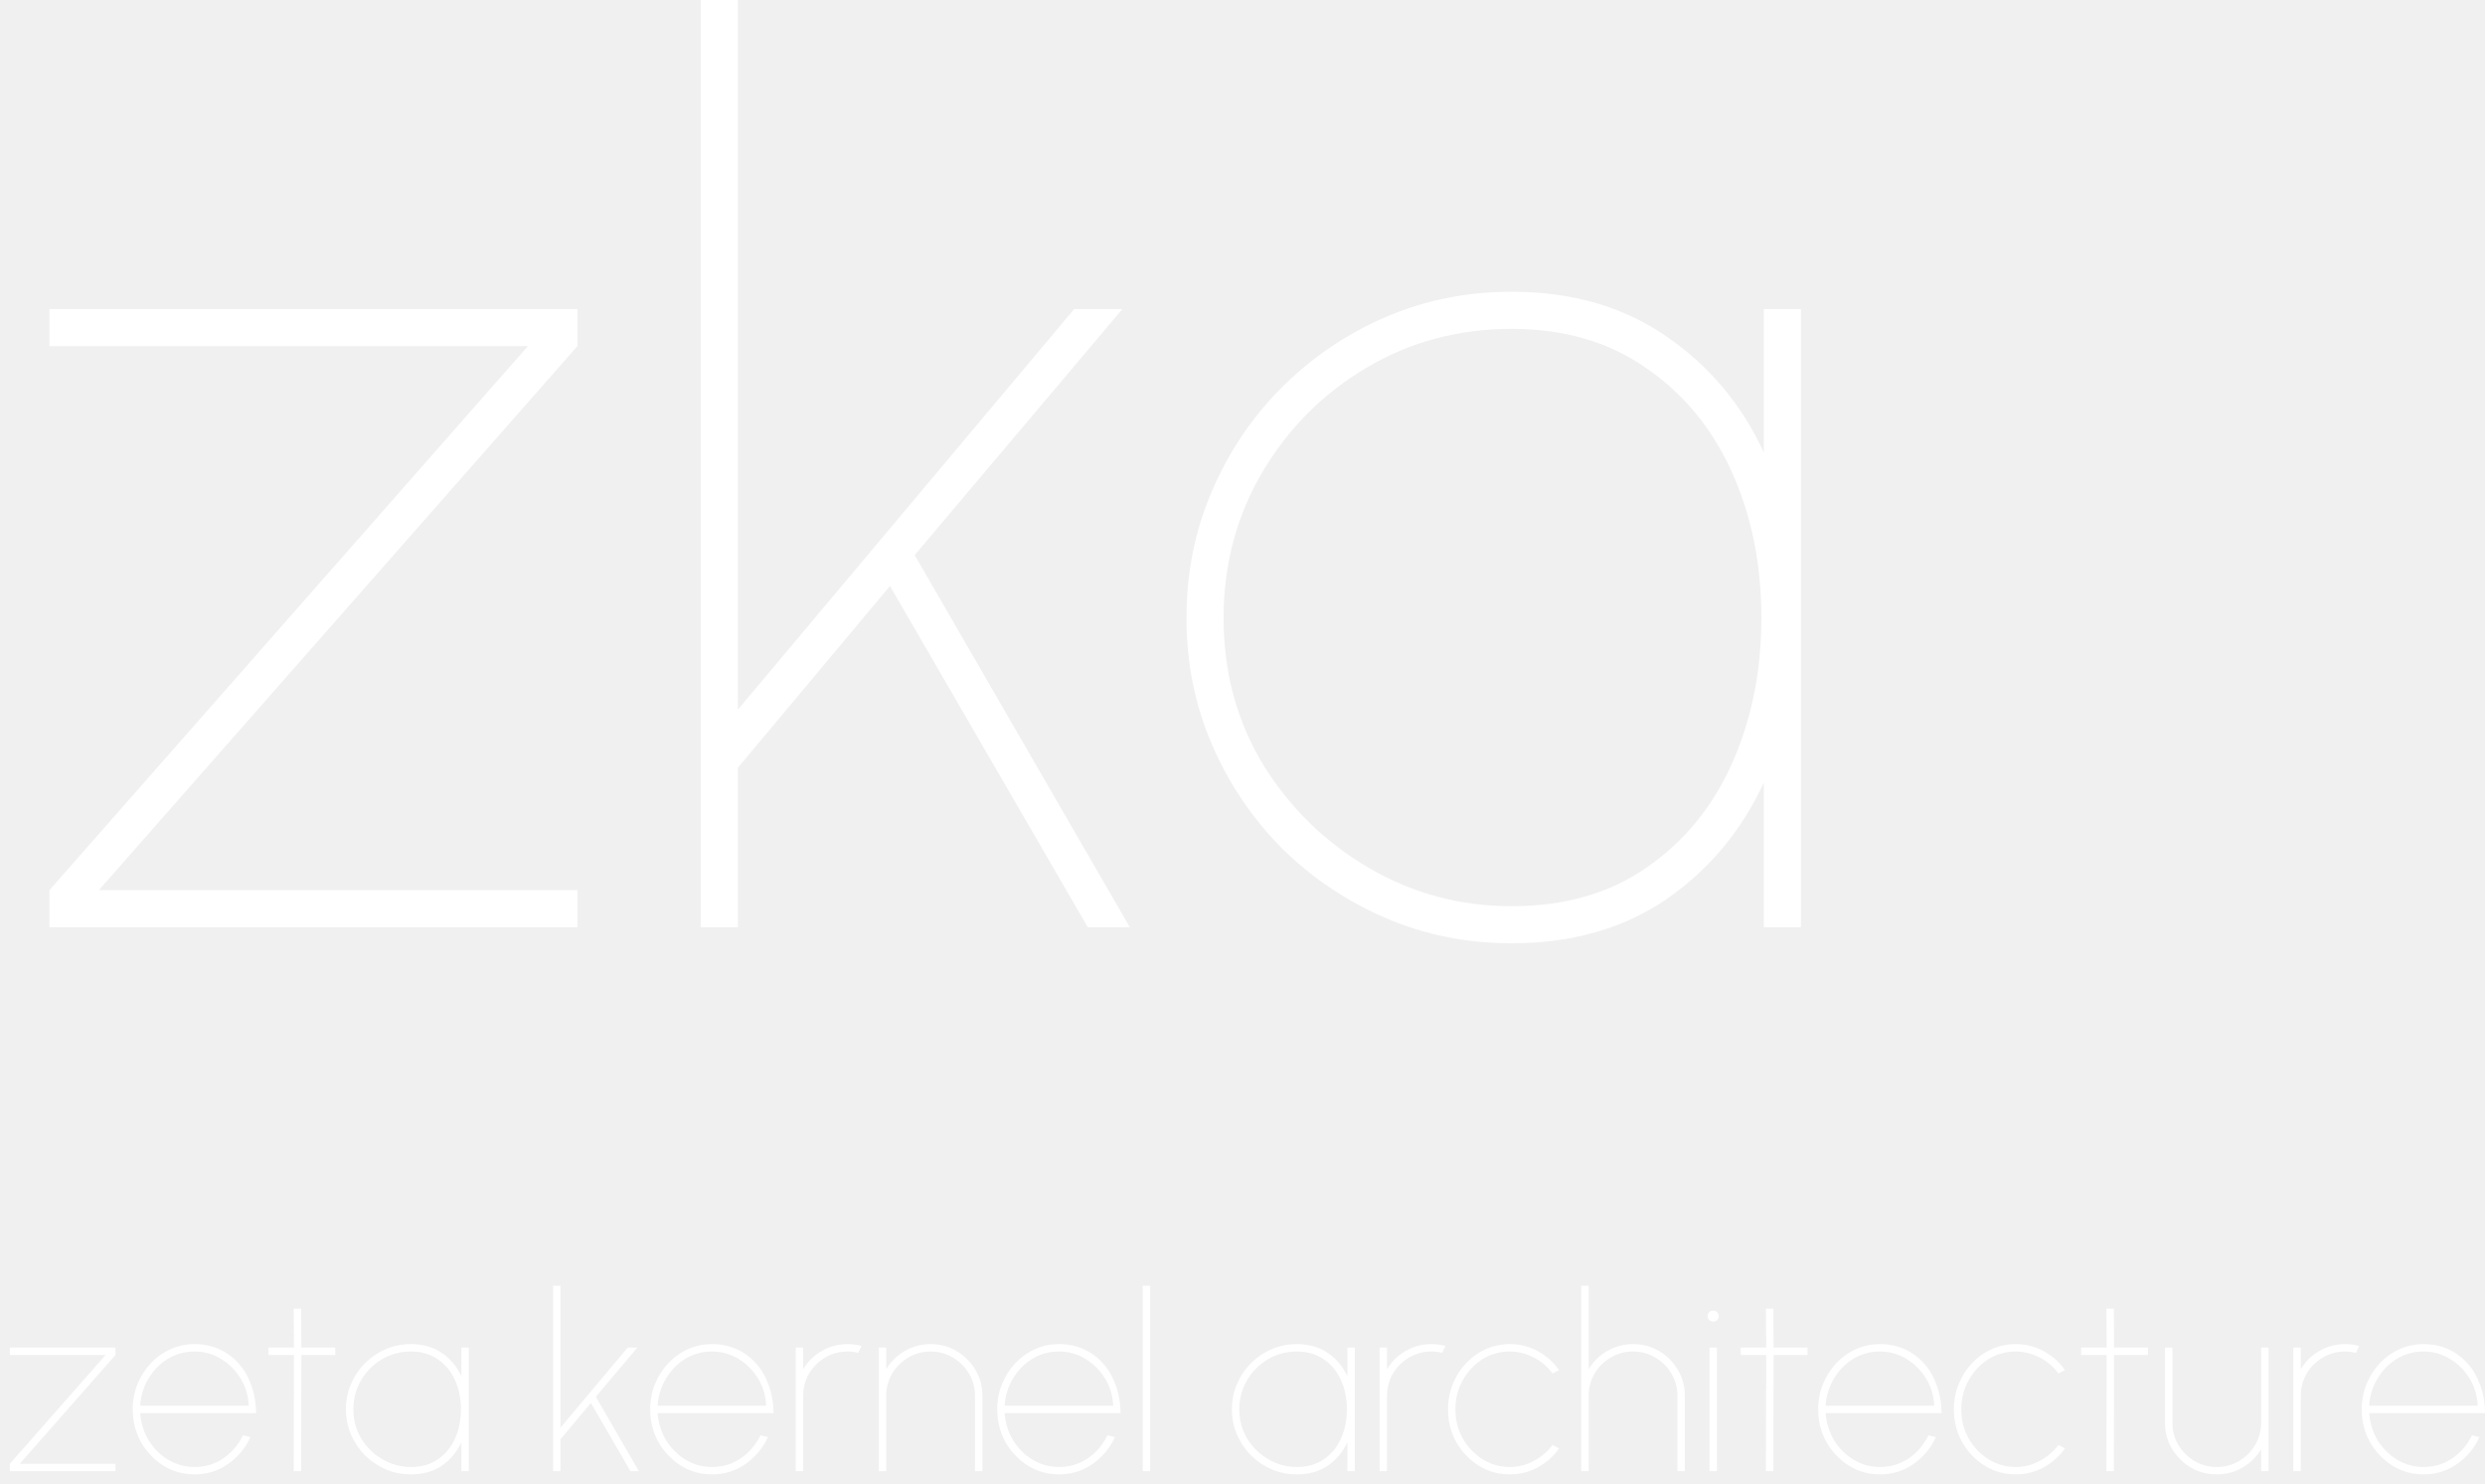
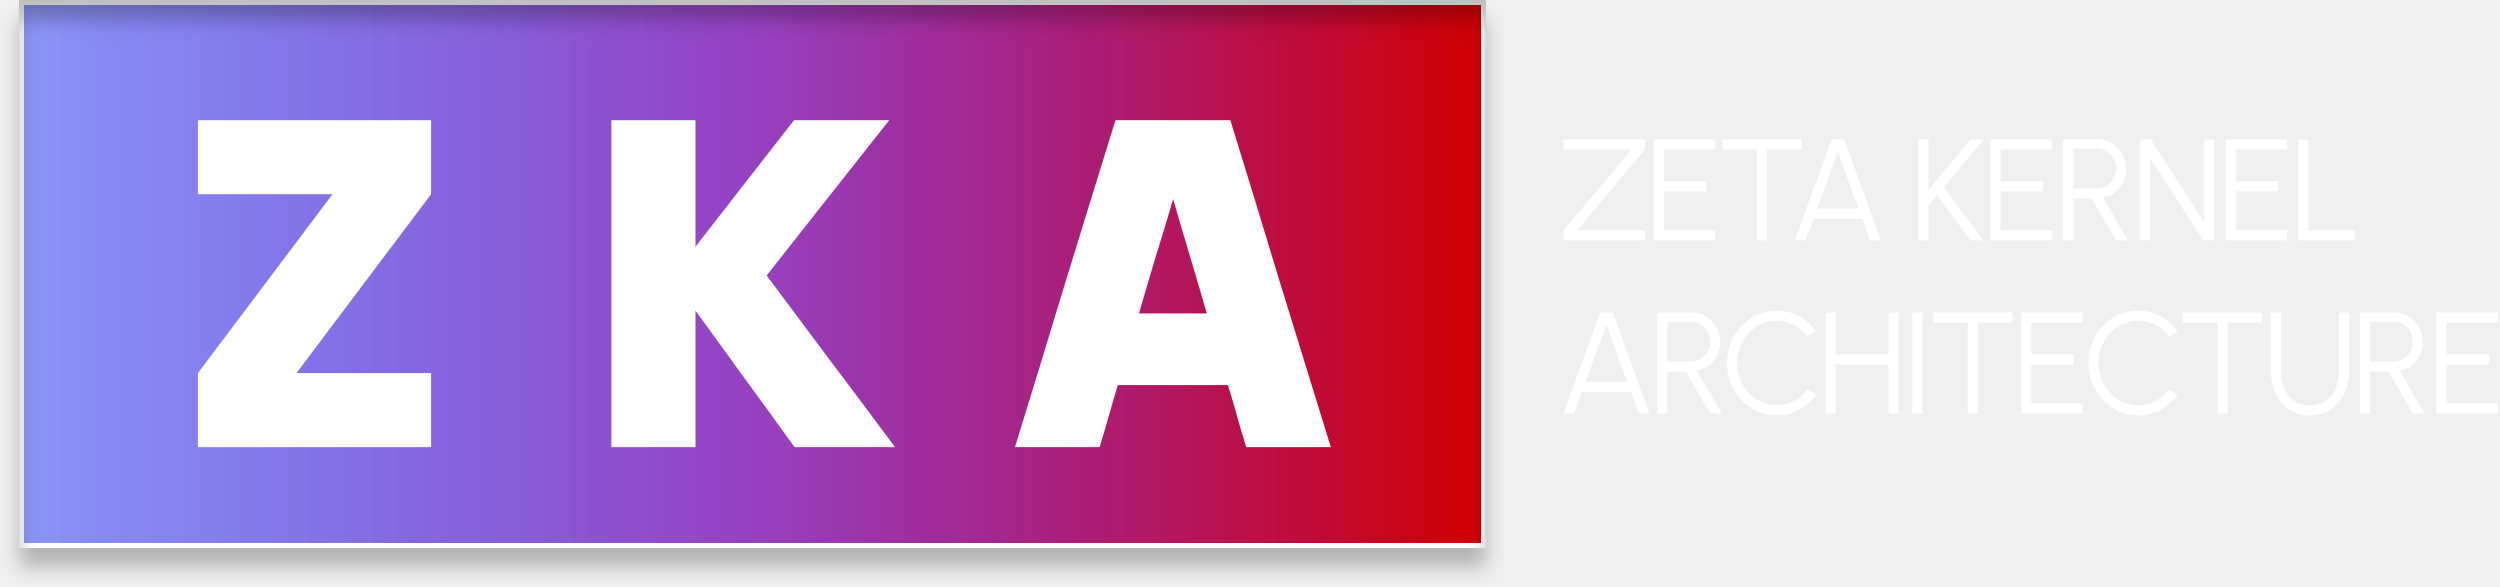
- <svg xmlns="http://www.w3.org/2000/svg" width="201" height="120" viewBox="0 0 201 120" fill="none">
-   <path d="M46.7 28L8 72L46.7 72V75L4 75V72L42.7 28L4 28L4 25L46.7 25V28ZM91.384 75H87.984L71.984 47.4L59.684 62.1V75H56.684L56.684 -5.96046e-06H59.684L59.684 57.4L86.884 25H90.784L73.984 44.9L91.384 75ZM142.669 25H145.669L145.669 75H142.669L142.669 63.3C140.869 67.2 138.235 70.35 134.769 72.75C131.302 75.117 127.135 76.3 122.269 76.3C118.635 76.3 115.235 75.617 112.069 74.25C108.902 72.883 106.102 71 103.669 68.6C101.269 66.167 99.385 63.367 98.019 60.2C96.652 57.033 95.969 53.633 95.969 50C95.969 46.333 96.652 42.917 98.019 39.75C99.385 36.55 101.269 33.75 103.669 31.35C106.102 28.917 108.902 27.017 112.069 25.65C115.235 24.283 118.635 23.6 122.269 23.6C127.135 23.6 131.302 24.8 134.769 27.2C138.235 29.567 140.869 32.7 142.669 36.6V25ZM122.269 73.3C126.569 73.3 130.219 72.25 133.219 70.15C136.252 68.05 138.552 65.233 140.119 61.7C141.685 58.167 142.469 54.267 142.469 50C142.469 45.633 141.669 41.683 140.069 38.15C138.469 34.617 136.152 31.817 133.119 29.75C130.119 27.65 126.502 26.6 122.269 26.6C117.969 26.6 114.052 27.65 110.519 29.75C106.985 31.85 104.169 34.683 102.069 38.25C100.002 41.783 98.969 45.7 98.969 50C98.969 54.367 100.035 58.317 102.169 61.85C104.335 65.35 107.185 68.133 110.719 70.2C114.252 72.267 118.102 73.3 122.269 73.3Z" fill="white" />
-   <path d="M9.34 109.6L1.6 118.4H9.34V119H0.8L0.8 118.4L8.54 109.6H0.8L0.8 109H9.34V109.6ZM15.737 119.26C14.817 119.26 13.977 119.023 13.217 118.55C12.463 118.077 11.86 117.443 11.407 116.65C10.96 115.85 10.737 114.967 10.737 114C10.737 113.267 10.867 112.583 11.127 111.95C11.387 111.31 11.743 110.75 12.197 110.27C12.657 109.783 13.19 109.403 13.797 109.13C14.403 108.857 15.05 108.72 15.737 108.72C16.45 108.72 17.107 108.853 17.707 109.12C18.307 109.387 18.83 109.767 19.277 110.26C19.723 110.753 20.07 111.343 20.317 112.03C20.57 112.71 20.703 113.467 20.717 114.3H11.337C11.403 115.133 11.64 115.88 12.047 116.54C12.46 117.193 12.987 117.71 13.627 118.09C14.267 118.47 14.97 118.66 15.737 118.66C16.59 118.66 17.357 118.433 18.037 117.98C18.717 117.527 19.257 116.9 19.657 116.1L20.257 116.24C19.857 117.127 19.253 117.853 18.447 118.42C17.64 118.98 16.737 119.26 15.737 119.26ZM11.337 113.7H20.117C20.09 112.92 19.877 112.197 19.477 111.53C19.077 110.863 18.55 110.33 17.897 109.93C17.243 109.523 16.523 109.32 15.737 109.32C14.943 109.32 14.223 109.517 13.577 109.91C12.937 110.303 12.417 110.833 12.017 111.5C11.617 112.16 11.39 112.893 11.337 113.7ZM27.116 109.6H24.376L24.356 119H23.756L23.776 109.6H21.716V109H23.776L23.756 105.86H24.356L24.376 109H27.116V109.6ZM37.323 109H37.923V119H37.323V116.66C36.963 117.44 36.436 118.07 35.743 118.55C35.05 119.023 34.216 119.26 33.243 119.26C32.516 119.26 31.836 119.123 31.203 118.85C30.57 118.577 30.009 118.2 29.523 117.72C29.043 117.233 28.666 116.673 28.393 116.04C28.119 115.407 27.983 114.727 27.983 114C27.983 113.267 28.119 112.583 28.393 111.95C28.666 111.31 29.043 110.75 29.523 110.27C30.009 109.783 30.57 109.403 31.203 109.13C31.836 108.857 32.516 108.72 33.243 108.72C34.216 108.72 35.05 108.96 35.743 109.44C36.436 109.913 36.963 110.54 37.323 111.32V109ZM33.243 118.66C34.103 118.66 34.833 118.45 35.433 118.03C36.039 117.61 36.499 117.047 36.813 116.34C37.126 115.633 37.283 114.853 37.283 114C37.283 113.127 37.123 112.337 36.803 111.63C36.483 110.923 36.02 110.363 35.413 109.95C34.813 109.53 34.09 109.32 33.243 109.32C32.383 109.32 31.599 109.53 30.893 109.95C30.186 110.37 29.623 110.937 29.203 111.65C28.79 112.357 28.583 113.14 28.583 114C28.583 114.873 28.796 115.663 29.223 116.37C29.656 117.07 30.226 117.627 30.933 118.04C31.64 118.453 32.41 118.66 33.243 118.66ZM51.675 119H50.995L47.795 113.48L45.335 116.42V119H44.735V104H45.335V115.48L50.775 109H51.555L48.195 112.98L51.675 119ZM57.592 119.26C56.672 119.26 55.832 119.023 55.072 118.55C54.319 118.077 53.715 117.443 53.262 116.65C52.816 115.85 52.592 114.967 52.592 114C52.592 113.267 52.722 112.583 52.982 111.95C53.242 111.31 53.599 110.75 54.052 110.27C54.512 109.783 55.045 109.403 55.652 109.13C56.259 108.857 56.906 108.72 57.592 108.72C58.306 108.72 58.962 108.853 59.562 109.12C60.162 109.387 60.685 109.767 61.132 110.26C61.579 110.753 61.925 111.343 62.172 112.03C62.425 112.71 62.559 113.467 62.572 114.3H53.192C53.259 115.133 53.495 115.88 53.902 116.54C54.316 117.193 54.842 117.71 55.482 118.09C56.122 118.47 56.825 118.66 57.592 118.66C58.446 118.66 59.212 118.433 59.892 117.98C60.572 117.527 61.112 116.9 61.512 116.1L62.112 116.24C61.712 117.127 61.109 117.853 60.302 118.42C59.495 118.98 58.592 119.26 57.592 119.26ZM53.192 113.7H61.972C61.946 112.92 61.732 112.197 61.332 111.53C60.932 110.863 60.406 110.33 59.752 109.93C59.099 109.523 58.379 109.32 57.592 109.32C56.799 109.32 56.079 109.517 55.432 109.91C54.792 110.303 54.272 110.833 53.872 111.5C53.472 112.16 53.245 112.893 53.192 113.7ZM64.364 119V109H64.964V110.75C65.331 110.137 65.831 109.647 66.464 109.28C67.097 108.907 67.794 108.72 68.554 108.72C68.947 108.72 69.324 108.77 69.684 108.87L69.424 109.43C69.131 109.357 68.841 109.32 68.554 109.32C67.894 109.32 67.291 109.483 66.744 109.81C66.204 110.13 65.771 110.56 65.444 111.1C65.124 111.64 64.964 112.243 64.964 112.91V119H64.364ZM79.463 112.91V119H78.863V112.91C78.863 112.243 78.7 111.64 78.373 111.1C78.053 110.56 77.62 110.13 77.073 109.81C76.533 109.483 75.933 109.32 75.273 109.32C74.613 109.32 74.01 109.483 73.463 109.81C72.923 110.13 72.49 110.56 72.163 111.1C71.843 111.64 71.683 112.243 71.683 112.91V119H71.083V109H71.683V110.75C72.049 110.137 72.549 109.647 73.183 109.28C73.816 108.907 74.513 108.72 75.273 108.72C76.046 108.72 76.749 108.91 77.383 109.29C78.016 109.663 78.519 110.167 78.893 110.8C79.273 111.433 79.463 112.137 79.463 112.91ZM85.659 119.26C84.739 119.26 83.899 119.023 83.139 118.55C82.385 118.077 81.782 117.443 81.329 116.65C80.882 115.85 80.659 114.967 80.659 114C80.659 113.267 80.789 112.583 81.049 111.95C81.309 111.31 81.665 110.75 82.119 110.27C82.579 109.783 83.112 109.403 83.719 109.13C84.325 108.857 84.972 108.72 85.659 108.72C86.372 108.72 87.029 108.853 87.629 109.12C88.229 109.387 88.752 109.767 89.199 110.26C89.645 110.753 89.992 111.343 90.239 112.03C90.492 112.71 90.625 113.467 90.639 114.3H81.259C81.325 115.133 81.562 115.88 81.969 116.54C82.382 117.193 82.909 117.71 83.549 118.09C84.189 118.47 84.892 118.66 85.659 118.66C86.512 118.66 87.279 118.433 87.959 117.98C88.639 117.527 89.179 116.9 89.579 116.1L90.179 116.24C89.779 117.127 89.175 117.853 88.369 118.42C87.562 118.98 86.659 119.26 85.659 119.26ZM81.259 113.7H90.039C90.012 112.92 89.799 112.197 89.399 111.53C88.999 110.863 88.472 110.33 87.819 109.93C87.165 109.523 86.445 109.32 85.659 109.32C84.865 109.32 84.145 109.517 83.499 109.91C82.859 110.303 82.339 110.833 81.939 111.5C81.539 112.16 81.312 112.893 81.259 113.7ZM92.43 119V104H93.031V119H92.43ZM108.983 109H109.583V119H108.983V116.66C108.623 117.44 108.096 118.07 107.403 118.55C106.71 119.023 105.876 119.26 104.903 119.26C104.176 119.26 103.496 119.123 102.863 118.85C102.23 118.577 101.67 118.2 101.183 117.72C100.703 117.233 100.326 116.673 100.053 116.04C99.78 115.407 99.643 114.727 99.643 114C99.643 113.267 99.78 112.583 100.053 111.95C100.326 111.31 100.703 110.75 101.183 110.27C101.67 109.783 102.23 109.403 102.863 109.13C103.496 108.857 104.176 108.72 104.903 108.72C105.876 108.72 106.71 108.96 107.403 109.44C108.096 109.913 108.623 110.54 108.983 111.32V109ZM104.903 118.66C105.763 118.66 106.493 118.45 107.093 118.03C107.7 117.61 108.16 117.047 108.473 116.34C108.786 115.633 108.943 114.853 108.943 114C108.943 113.127 108.783 112.337 108.463 111.63C108.143 110.923 107.68 110.363 107.073 109.95C106.473 109.53 105.75 109.32 104.903 109.32C104.043 109.32 103.26 109.53 102.553 109.95C101.846 110.37 101.283 110.937 100.863 111.65C100.45 112.357 100.243 113.14 100.243 114C100.243 114.873 100.456 115.663 100.883 116.37C101.316 117.07 101.886 117.627 102.593 118.04C103.3 118.453 104.07 118.66 104.903 118.66ZM111.591 119V109H112.191V110.75C112.557 110.137 113.057 109.647 113.691 109.28C114.324 108.907 115.021 108.72 115.781 108.72C116.174 108.72 116.551 108.77 116.911 108.87L116.651 109.43C116.357 109.357 116.067 109.32 115.781 109.32C115.121 109.32 114.517 109.483 113.971 109.81C113.431 110.13 112.997 110.56 112.671 111.1C112.351 111.64 112.191 112.243 112.191 112.91V119H111.591ZM125.583 116.88L126.103 117.16C125.657 117.8 125.083 118.31 124.383 118.69C123.69 119.07 122.937 119.26 122.123 119.26C121.203 119.26 120.363 119.023 119.603 118.55C118.85 118.077 118.247 117.443 117.793 116.65C117.347 115.85 117.123 114.967 117.123 114C117.123 113.267 117.253 112.583 117.513 111.95C117.773 111.31 118.13 110.75 118.583 110.27C119.043 109.783 119.577 109.403 120.183 109.13C120.79 108.857 121.437 108.72 122.123 108.72C122.937 108.72 123.69 108.91 124.383 109.29C125.083 109.67 125.657 110.18 126.103 110.82L125.583 111.1C125.157 110.527 124.633 110.087 124.013 109.78C123.393 109.473 122.763 109.32 122.123 109.32C121.297 109.32 120.55 109.533 119.883 109.96C119.223 110.387 118.697 110.957 118.303 111.67C117.917 112.377 117.723 113.153 117.723 114C117.723 114.86 117.92 115.643 118.313 116.35C118.713 117.05 119.247 117.61 119.913 118.03C120.58 118.45 121.317 118.66 122.123 118.66C122.823 118.66 123.477 118.493 124.083 118.16C124.697 117.827 125.197 117.4 125.583 116.88ZM136.279 112.91V119H135.679V112.91C135.679 112.243 135.516 111.64 135.189 111.1C134.869 110.56 134.436 110.13 133.889 109.81C133.349 109.483 132.749 109.32 132.089 109.32C131.429 109.32 130.826 109.483 130.279 109.81C129.739 110.13 129.306 110.56 128.979 111.1C128.659 111.64 128.499 112.243 128.499 112.91V119H127.899V104H128.499V110.75C128.866 110.137 129.366 109.647 129.999 109.28C130.633 108.907 131.329 108.72 132.089 108.72C132.863 108.72 133.566 108.91 134.199 109.29C134.833 109.663 135.336 110.167 135.709 110.8C136.089 111.433 136.279 112.137 136.279 112.91ZM138.27 109H138.87V119H138.27V109ZM138.58 106.9C138.454 106.9 138.344 106.86 138.25 106.78C138.164 106.693 138.12 106.587 138.12 106.46C138.12 106.327 138.164 106.22 138.25 106.14C138.344 106.06 138.454 106.02 138.58 106.02C138.7 106.02 138.804 106.06 138.89 106.14C138.977 106.22 139.02 106.323 139.02 106.45C139.02 106.583 138.977 106.693 138.89 106.78C138.804 106.86 138.7 106.9 138.58 106.9ZM146.198 109.6H143.458L143.438 119H142.838L142.858 109.6H140.798V109H142.858L142.838 105.86H143.438L143.458 109H146.198V109.6ZM152.065 119.26C151.145 119.26 150.305 119.023 149.545 118.55C148.792 118.077 148.188 117.443 147.735 116.65C147.288 115.85 147.065 114.967 147.065 114C147.065 113.267 147.195 112.583 147.455 111.95C147.715 111.31 148.072 110.75 148.525 110.27C148.985 109.783 149.518 109.403 150.125 109.13C150.732 108.857 151.378 108.72 152.065 108.72C152.778 108.72 153.435 108.853 154.035 109.12C154.635 109.387 155.158 109.767 155.605 110.26C156.052 110.753 156.398 111.343 156.645 112.03C156.898 112.71 157.032 113.467 157.045 114.3H147.665C147.732 115.133 147.968 115.88 148.375 116.54C148.788 117.193 149.315 117.71 149.955 118.09C150.595 118.47 151.298 118.66 152.065 118.66C152.918 118.66 153.685 118.433 154.365 117.98C155.045 117.527 155.585 116.9 155.985 116.1L156.585 116.24C156.185 117.127 155.582 117.853 154.775 118.42C153.968 118.98 153.065 119.26 152.065 119.26ZM147.665 113.7H156.445C156.418 112.92 156.205 112.197 155.805 111.53C155.405 110.863 154.878 110.33 154.225 109.93C153.572 109.523 152.852 109.32 152.065 109.32C151.272 109.32 150.552 109.517 149.905 109.91C149.265 110.303 148.745 110.833 148.345 111.5C147.945 112.16 147.718 112.893 147.665 113.7ZM166.501 116.88L167.021 117.16C166.575 117.8 166.001 118.31 165.301 118.69C164.608 119.07 163.855 119.26 163.041 119.26C162.121 119.26 161.281 119.023 160.521 118.55C159.768 118.077 159.165 117.443 158.711 116.65C158.265 115.85 158.041 114.967 158.041 114C158.041 113.267 158.171 112.583 158.431 111.95C158.691 111.31 159.048 110.75 159.501 110.27C159.961 109.783 160.495 109.403 161.101 109.13C161.708 108.857 162.355 108.72 163.041 108.72C163.855 108.72 164.608 108.91 165.301 109.29C166.001 109.67 166.575 110.18 167.021 110.82L166.501 111.1C166.075 110.527 165.551 110.087 164.931 109.78C164.311 109.473 163.681 109.32 163.041 109.32C162.215 109.32 161.468 109.533 160.801 109.96C160.141 110.387 159.615 110.957 159.221 111.67C158.835 112.377 158.641 113.153 158.641 114C158.641 114.86 158.838 115.643 159.231 116.35C159.631 117.05 160.165 117.61 160.831 118.03C161.498 118.45 162.235 118.66 163.041 118.66C163.741 118.66 164.395 118.493 165.001 118.16C165.615 117.827 166.115 117.4 166.501 116.88ZM173.737 109.6H170.997L170.977 119H170.377L170.397 109.6H168.337V109H170.397L170.377 105.86H170.977L170.997 109H173.737V109.6ZM175.116 115.07V109H175.716V115.07C175.716 115.73 175.876 116.333 176.196 116.88C176.523 117.42 176.956 117.853 177.496 118.18C178.043 118.5 178.646 118.66 179.306 118.66C179.966 118.66 180.566 118.5 181.106 118.18C181.653 117.853 182.086 117.42 182.406 116.88C182.733 116.333 182.896 115.73 182.896 115.07V109H183.496V119H182.896V117.23C182.53 117.837 182.03 118.327 181.396 118.7C180.763 119.073 180.066 119.26 179.306 119.26C178.533 119.26 177.83 119.073 177.196 118.7C176.563 118.32 176.056 117.813 175.676 117.18C175.303 116.547 175.116 115.843 175.116 115.07ZM185.497 119V109H186.097V110.75C186.464 110.137 186.964 109.647 187.597 109.28C188.23 108.907 188.927 108.72 189.687 108.72C190.08 108.72 190.457 108.77 190.817 108.87L190.557 109.43C190.264 109.357 189.974 109.32 189.687 109.32C189.027 109.32 188.424 109.483 187.877 109.81C187.337 110.13 186.904 110.56 186.577 111.1C186.257 111.64 186.097 112.243 186.097 112.91V119H185.497ZM196.03 119.26C195.11 119.26 194.27 119.023 193.51 118.55C192.756 118.077 192.153 117.443 191.7 116.65C191.253 115.85 191.03 114.967 191.03 114C191.03 113.267 191.16 112.583 191.42 111.95C191.68 111.31 192.036 110.75 192.49 110.27C192.95 109.783 193.483 109.403 194.09 109.13C194.696 108.857 195.343 108.72 196.03 108.72C196.743 108.72 197.4 108.853 198 109.12C198.6 109.387 199.123 109.767 199.57 110.26C200.016 110.753 200.363 111.343 200.61 112.03C200.863 112.71 200.996 113.467 201.01 114.3H191.63C191.696 115.133 191.933 115.88 192.34 116.54C192.753 117.193 193.28 117.71 193.92 118.09C194.56 118.47 195.263 118.66 196.03 118.66C196.883 118.66 197.65 118.433 198.33 117.98C199.01 117.527 199.55 116.9 199.95 116.1L200.55 116.24C200.15 117.127 199.546 117.853 198.74 118.42C197.933 118.98 197.03 119.26 196.03 119.26ZM191.63 113.7H200.41C200.383 112.92 200.17 112.197 199.77 111.53C199.37 110.863 198.843 110.33 198.19 109.93C197.536 109.523 196.816 109.32 196.03 109.32C195.236 109.32 194.516 109.517 193.87 109.91C193.23 110.303 192.71 110.833 192.31 111.5C191.91 112.16 191.683 112.893 191.63 113.7Z" fill="white" />
+ <svg xmlns="http://www.w3.org/2000/svg" width="520" height="122" viewBox="0 0 520 122" fill="none">
+   <g filter="url(#filter0_di_0_1)">
+     <rect x="4" width="305" height="114" fill="url(#paint0_linear_0_1)" shape-rendering="crispEdges" />
+     <rect x="4" width="305" height="114" fill="url(#paint1_linear_0_1)" fill-opacity="0.59" shape-rendering="crispEdges" />
+     <rect x="4.5" y="0.5" width="304" height="113" stroke="white" shape-rendering="crispEdges" />
+   </g>
+   <path d="M41.164 93C41.164 90.467 41.164 87.9 41.164 85.3C41.164 82.7 41.164 80.133 41.164 77.6C45.764 71.467 50.431 65.267 55.164 59C59.897 52.733 64.564 46.533 69.164 40.4C64.564 40.4 59.897 40.4 55.164 40.4C50.431 40.4 45.764 40.4 41.164 40.4C41.164 37.867 41.164 35.3 41.164 32.7C41.164 30.1 41.164 27.533 41.164 25C49.164 25 57.231 25 65.364 25C73.564 25 81.664 25 89.664 25C89.664 27.533 89.664 30.1 89.664 32.7C89.664 35.3 89.664 37.867 89.664 40.4C85.064 46.533 80.397 52.733 75.664 59C70.931 65.267 66.264 71.467 61.664 77.6C66.264 77.6 70.931 77.6 75.664 77.6C80.397 77.6 85.064 77.6 89.664 77.6C89.664 80.133 89.664 82.7 89.664 85.3C89.664 87.9 89.664 90.467 89.664 93C81.664 93 73.564 93 65.364 93C57.231 93 49.164 93 41.164 93ZM127.16 93C127.16 81.8 127.16 70.467 127.16 59C127.16 47.533 127.16 36.2 127.16 25C130.093 25 133.027 25 135.96 25C138.893 25 141.793 25 144.66 25C144.66 29.333 144.66 33.733 144.66 38.2C144.66 42.6 144.66 46.967 144.66 51.3C148.06 46.967 151.46 42.6 154.86 38.2C158.327 33.733 161.76 29.333 165.16 25C168.427 25 171.727 25 175.06 25C178.393 25 181.693 25 184.96 25C180.76 30.333 176.493 35.733 172.16 41.2C167.893 46.6 163.66 51.967 159.46 57.3C163.86 63.167 168.293 69.1 172.76 75.1C177.293 81.1 181.76 87.067 186.16 93C182.693 93 179.193 93 175.66 93C172.193 93 168.727 93 165.26 93C161.86 88.267 158.427 83.533 154.96 78.8C151.493 74 148.06 69.267 144.66 64.6C144.66 69.267 144.66 74 144.66 78.8C144.66 83.533 144.66 88.267 144.66 93C141.793 93 138.893 93 135.96 93C133.027 93 130.093 93 127.16 93ZM211.113 93C214.58 81.8 218.047 70.467 221.513 59C225.047 47.533 228.547 36.2 232.013 25C235.947 25 239.913 25 243.913 25C247.98 25 251.98 25 255.913 25C259.38 36.2 262.847 47.533 266.313 59C269.847 70.467 273.347 81.8 276.813 93C273.947 93 271.013 93 268.013 93C265.08 93 262.147 93 259.213 93C258.547 90.867 257.913 88.733 257.313 86.6C256.713 84.4 256.08 82.233 255.413 80.1C251.613 80.1 247.78 80.1 243.913 80.1C240.113 80.1 236.313 80.1 232.513 80.1C231.847 82.233 231.213 84.4 230.613 86.6C230.013 88.733 229.38 90.867 228.713 93C225.847 93 222.913 93 219.913 93C216.98 93 214.047 93 211.113 93ZM236.913 65.2C239.247 65.2 241.58 65.2 243.913 65.2C246.313 65.2 248.68 65.2 251.013 65.2C249.88 61.267 248.713 57.3 247.513 53.3C246.313 49.3 245.147 45.333 244.013 41.4C242.88 45.333 241.68 49.3 240.413 53.3C239.213 57.3 238.047 61.267 236.913 65.2Z" fill="white" />
+   <path d="M325.2 50V47.9L339.375 31.1H325.2V29H342.18V31.1L328.005 47.9H342.18V50H325.2ZM343.965 50V29H356.745V31.1H346.065V37.7H354.9V39.8H346.065V47.9H356.745V50H343.965ZM374.734 29V31.1H367.534V50H365.434V31.1H358.249V29H374.734ZM380.973 29H383.583L391.233 50H388.998L387.363 45.5H377.208L375.573 50H373.338L380.973 29ZM377.973 43.4H386.583L382.278 31.58L377.973 43.4ZM412.533 50H409.818L402.933 40.565L401.148 42.71V50H399.048V29H401.148V39.44L409.893 29H412.638L404.313 38.915L412.533 50ZM414.049 50V29H426.829V31.1H416.149V37.7H424.984V39.8H416.149V47.9H426.829V50H414.049ZM429.138 50V29H436.263C437.383 29 438.393 29.275 439.293 29.825C440.193 30.365 440.908 31.1 441.438 32.03C441.968 32.95 442.233 33.985 442.233 35.135C442.233 36.165 442.023 37.1 441.603 37.94C441.183 38.78 440.608 39.475 439.878 40.025C439.158 40.575 438.343 40.94 437.433 41.12L442.563 50H440.133L435.078 41.285H431.238V50H429.138ZM431.238 39.185H436.083C436.823 39.185 437.498 39.005 438.108 38.645C438.728 38.275 439.218 37.78 439.578 37.16C439.948 36.53 440.133 35.82 440.133 35.03C440.133 34.24 439.948 33.535 439.578 32.915C439.218 32.285 438.728 31.79 438.108 31.43C437.498 31.06 436.823 30.875 436.083 30.875H431.238V39.185ZM445.077 50V29H447.357L458.442 46.205V29H460.542V50H458.277L447.177 32.795V50H445.077ZM462.949 50V29H475.729V31.1H465.049V37.7H473.884V39.8H465.049V47.9H475.729V50H462.949ZM478.038 50V29H480.138V47.9H489.783V50H478.038ZM332.835 65H335.445L343.095 86H340.86L339.225 81.5H329.07L327.435 86H325.2L332.835 65ZM329.835 79.4H338.445L334.14 67.58L329.835 79.4ZM344.698 86V65H351.823C352.943 65 353.953 65.275 354.853 65.825C355.753 66.365 356.468 67.1 356.998 68.03C357.528 68.95 357.793 69.985 357.793 71.135C357.793 72.165 357.583 73.1 357.163 73.94C356.743 74.78 356.168 75.475 355.438 76.025C354.718 76.575 353.903 76.94 352.993 77.12L358.123 86H355.693L350.638 77.285H346.798V86H344.698ZM346.798 75.185H351.643C352.383 75.185 353.058 75.005 353.668 74.645C354.288 74.275 354.778 73.78 355.138 73.16C355.508 72.53 355.693 71.82 355.693 71.03C355.693 70.24 355.508 69.535 355.138 68.915C354.778 68.285 354.288 67.79 353.668 67.43C353.058 67.06 352.383 66.875 351.643 66.875H346.798V75.185ZM369.536 86.39C368.116 86.39 366.781 86.11 365.531 85.55C364.281 84.98 363.181 84.2 362.231 83.21C361.291 82.21 360.551 81.05 360.011 79.73C359.481 78.41 359.216 77 359.216 75.5C359.216 74 359.481 72.59 360.011 71.27C360.551 69.95 361.291 68.795 362.231 67.805C363.181 66.805 364.281 66.025 365.531 65.465C366.781 64.895 368.116 64.61 369.536 64.61C371.236 64.61 372.801 65.005 374.231 65.795C375.661 66.585 376.846 67.635 377.786 68.945L375.926 69.95C375.186 68.96 374.246 68.175 373.106 67.595C371.976 67.005 370.786 66.71 369.536 66.71C368.386 66.71 367.311 66.945 366.311 67.415C365.321 67.875 364.451 68.51 363.701 69.32C362.951 70.13 362.366 71.065 361.946 72.125C361.526 73.185 361.316 74.31 361.316 75.5C361.316 76.71 361.526 77.845 361.946 78.905C362.376 79.965 362.966 80.9 363.716 81.71C364.476 82.52 365.351 83.155 366.341 83.615C367.341 84.065 368.406 84.29 369.536 84.29C370.836 84.29 372.041 83.995 373.151 83.405C374.271 82.805 375.196 82.025 375.926 81.065L377.786 82.07C376.846 83.38 375.661 84.43 374.231 85.22C372.801 86 371.236 86.39 369.536 86.39ZM392.805 65H394.905V86H392.805V75.8H381.78V86H379.68V65H381.78V73.7H392.805V65ZM397.768 86V65H399.868V86H397.768ZM418.595 65V67.1H411.395V86H409.295V67.1H402.11V65H418.595ZM420.407 86V65H433.187V67.1H422.507V73.7H431.342V75.8H422.507V83.9H433.187V86H420.407ZM444.718 86.39C443.298 86.39 441.963 86.11 440.713 85.55C439.463 84.98 438.363 84.2 437.413 83.21C436.473 82.21 435.733 81.05 435.193 79.73C434.663 78.41 434.398 77 434.398 75.5C434.398 74 434.663 72.59 435.193 71.27C435.733 69.95 436.473 68.795 437.413 67.805C438.363 66.805 439.463 66.025 440.713 65.465C441.963 64.895 443.298 64.61 444.718 64.61C446.418 64.61 447.983 65.005 449.413 65.795C450.843 66.585 452.028 67.635 452.968 68.945L451.108 69.95C450.368 68.96 449.428 68.175 448.288 67.595C447.158 67.005 445.968 66.71 444.718 66.71C443.568 66.71 442.493 66.945 441.493 67.415C440.503 67.875 439.633 68.51 438.883 69.32C438.133 70.13 437.548 71.065 437.128 72.125C436.708 73.185 436.498 74.31 436.498 75.5C436.498 76.71 436.708 77.845 437.128 78.905C437.558 79.965 438.148 80.9 438.898 81.71C439.658 82.52 440.533 83.155 441.523 83.615C442.523 84.065 443.588 84.29 444.718 84.29C446.018 84.29 447.223 83.995 448.333 83.405C449.453 82.805 450.378 82.025 451.108 81.065L452.968 82.07C452.028 83.38 450.843 84.43 449.413 85.22C447.983 86 446.418 86.39 444.718 86.39ZM470.513 65V67.1H463.313V86H461.213V67.1H454.028V65H470.513ZM480.469 86.39C478.789 86.39 477.339 85.98 476.119 85.16C474.899 84.34 473.959 83.24 473.299 81.86C472.649 80.47 472.324 78.93 472.324 77.24V65H474.424V77.24C474.424 78.52 474.659 79.695 475.129 80.765C475.599 81.835 476.284 82.69 477.184 83.33C478.084 83.97 479.179 84.29 480.469 84.29C481.789 84.29 482.894 83.97 483.784 83.33C484.684 82.68 485.364 81.82 485.824 80.75C486.284 79.68 486.514 78.51 486.514 77.24V65H488.614V77.24C488.614 78.51 488.424 79.7 488.044 80.81C487.674 81.91 487.134 82.88 486.424 83.72C485.724 84.56 484.869 85.215 483.859 85.685C482.859 86.155 481.729 86.39 480.469 86.39ZM490.87 86V65H497.995C499.115 65 500.125 65.275 501.025 65.825C501.925 66.365 502.64 67.1 503.17 68.03C503.7 68.95 503.965 69.985 503.965 71.135C503.965 72.165 503.755 73.1 503.335 73.94C502.915 74.78 502.34 75.475 501.61 76.025C500.89 76.575 500.075 76.94 499.165 77.12L504.295 86H501.865L496.81 77.285H492.97V86H490.87ZM492.97 75.185H497.815C498.555 75.185 499.23 75.005 499.84 74.645C500.46 74.275 500.95 73.78 501.31 73.16C501.68 72.53 501.865 71.82 501.865 71.03C501.865 70.24 501.68 69.535 501.31 68.915C500.95 68.285 500.46 67.79 499.84 67.43C499.23 67.06 498.555 66.875 497.815 66.875H492.97V75.185ZM506.809 86V65H519.589V67.1H508.909V73.7H517.744V75.8H508.909V83.9H519.589V86H506.809Z" fill="white" />
+   <defs>
+     <filter id="filter0_di_0_1" x="0" y="0" width="313" height="122" filterUnits="userSpaceOnUse" color-interpolation-filters="sRGB">
+       <feFlood flood-opacity="0" result="BackgroundImageFix" />
+       <feColorMatrix in="SourceAlpha" type="matrix" values="0 0 0 0 0 0 0 0 0 0 0 0 0 0 0 0 0 0 127 0" result="hardAlpha" />
+       <feOffset dy="4" />
+       <feGaussianBlur stdDeviation="2" />
+       <feComposite in2="hardAlpha" operator="out" />
+       <feColorMatrix type="matrix" values="0 0 0 0 0 0 0 0 0 0 0 0 0 0 0 0 0 0 0.25 0" />
+       <feBlend mode="normal" in2="BackgroundImageFix" result="effect1_dropShadow_0_1" />
+       <feBlend mode="normal" in="SourceGraphic" in2="effect1_dropShadow_0_1" result="shape" />
+       <feColorMatrix in="SourceAlpha" type="matrix" values="0 0 0 0 0 0 0 0 0 0 0 0 0 0 0 0 0 0 127 0" result="hardAlpha" />
+       <feOffset dy="4" />
+       <feGaussianBlur stdDeviation="2" />
+       <feComposite in2="hardAlpha" operator="arithmetic" k2="-1" k3="1" />
+       <feColorMatrix type="matrix" values="0 0 0 0 0 0 0 0 0 0 0 0 0 0 0 0 0 0 0.25 0" />
+       <feBlend mode="normal" in2="shape" result="effect2_innerShadow_0_1" />
+     </filter>
+     <linearGradient id="paint0_linear_0_1" x1="4" y1="114" x2="309" y2="114" gradientUnits="userSpaceOnUse">
+       <stop stop-color="#001AFF" stop-opacity="0.3" />
+       <stop offset="1" stop-color="#B20000" />
+     </linearGradient>
+     <linearGradient id="paint1_linear_0_1" x1="4" y1="57" x2="309" y2="57" gradientUnits="userSpaceOnUse">
+       <stop stop-color="#001AFF" stop-opacity="0.3" />
+       <stop offset="0.496" stop-color="#AA00FF" stop-opacity="0.496" />
+       <stop offset="1" stop-color="#EA0000" />
+     </linearGradient>
+   </defs>
</svg>
